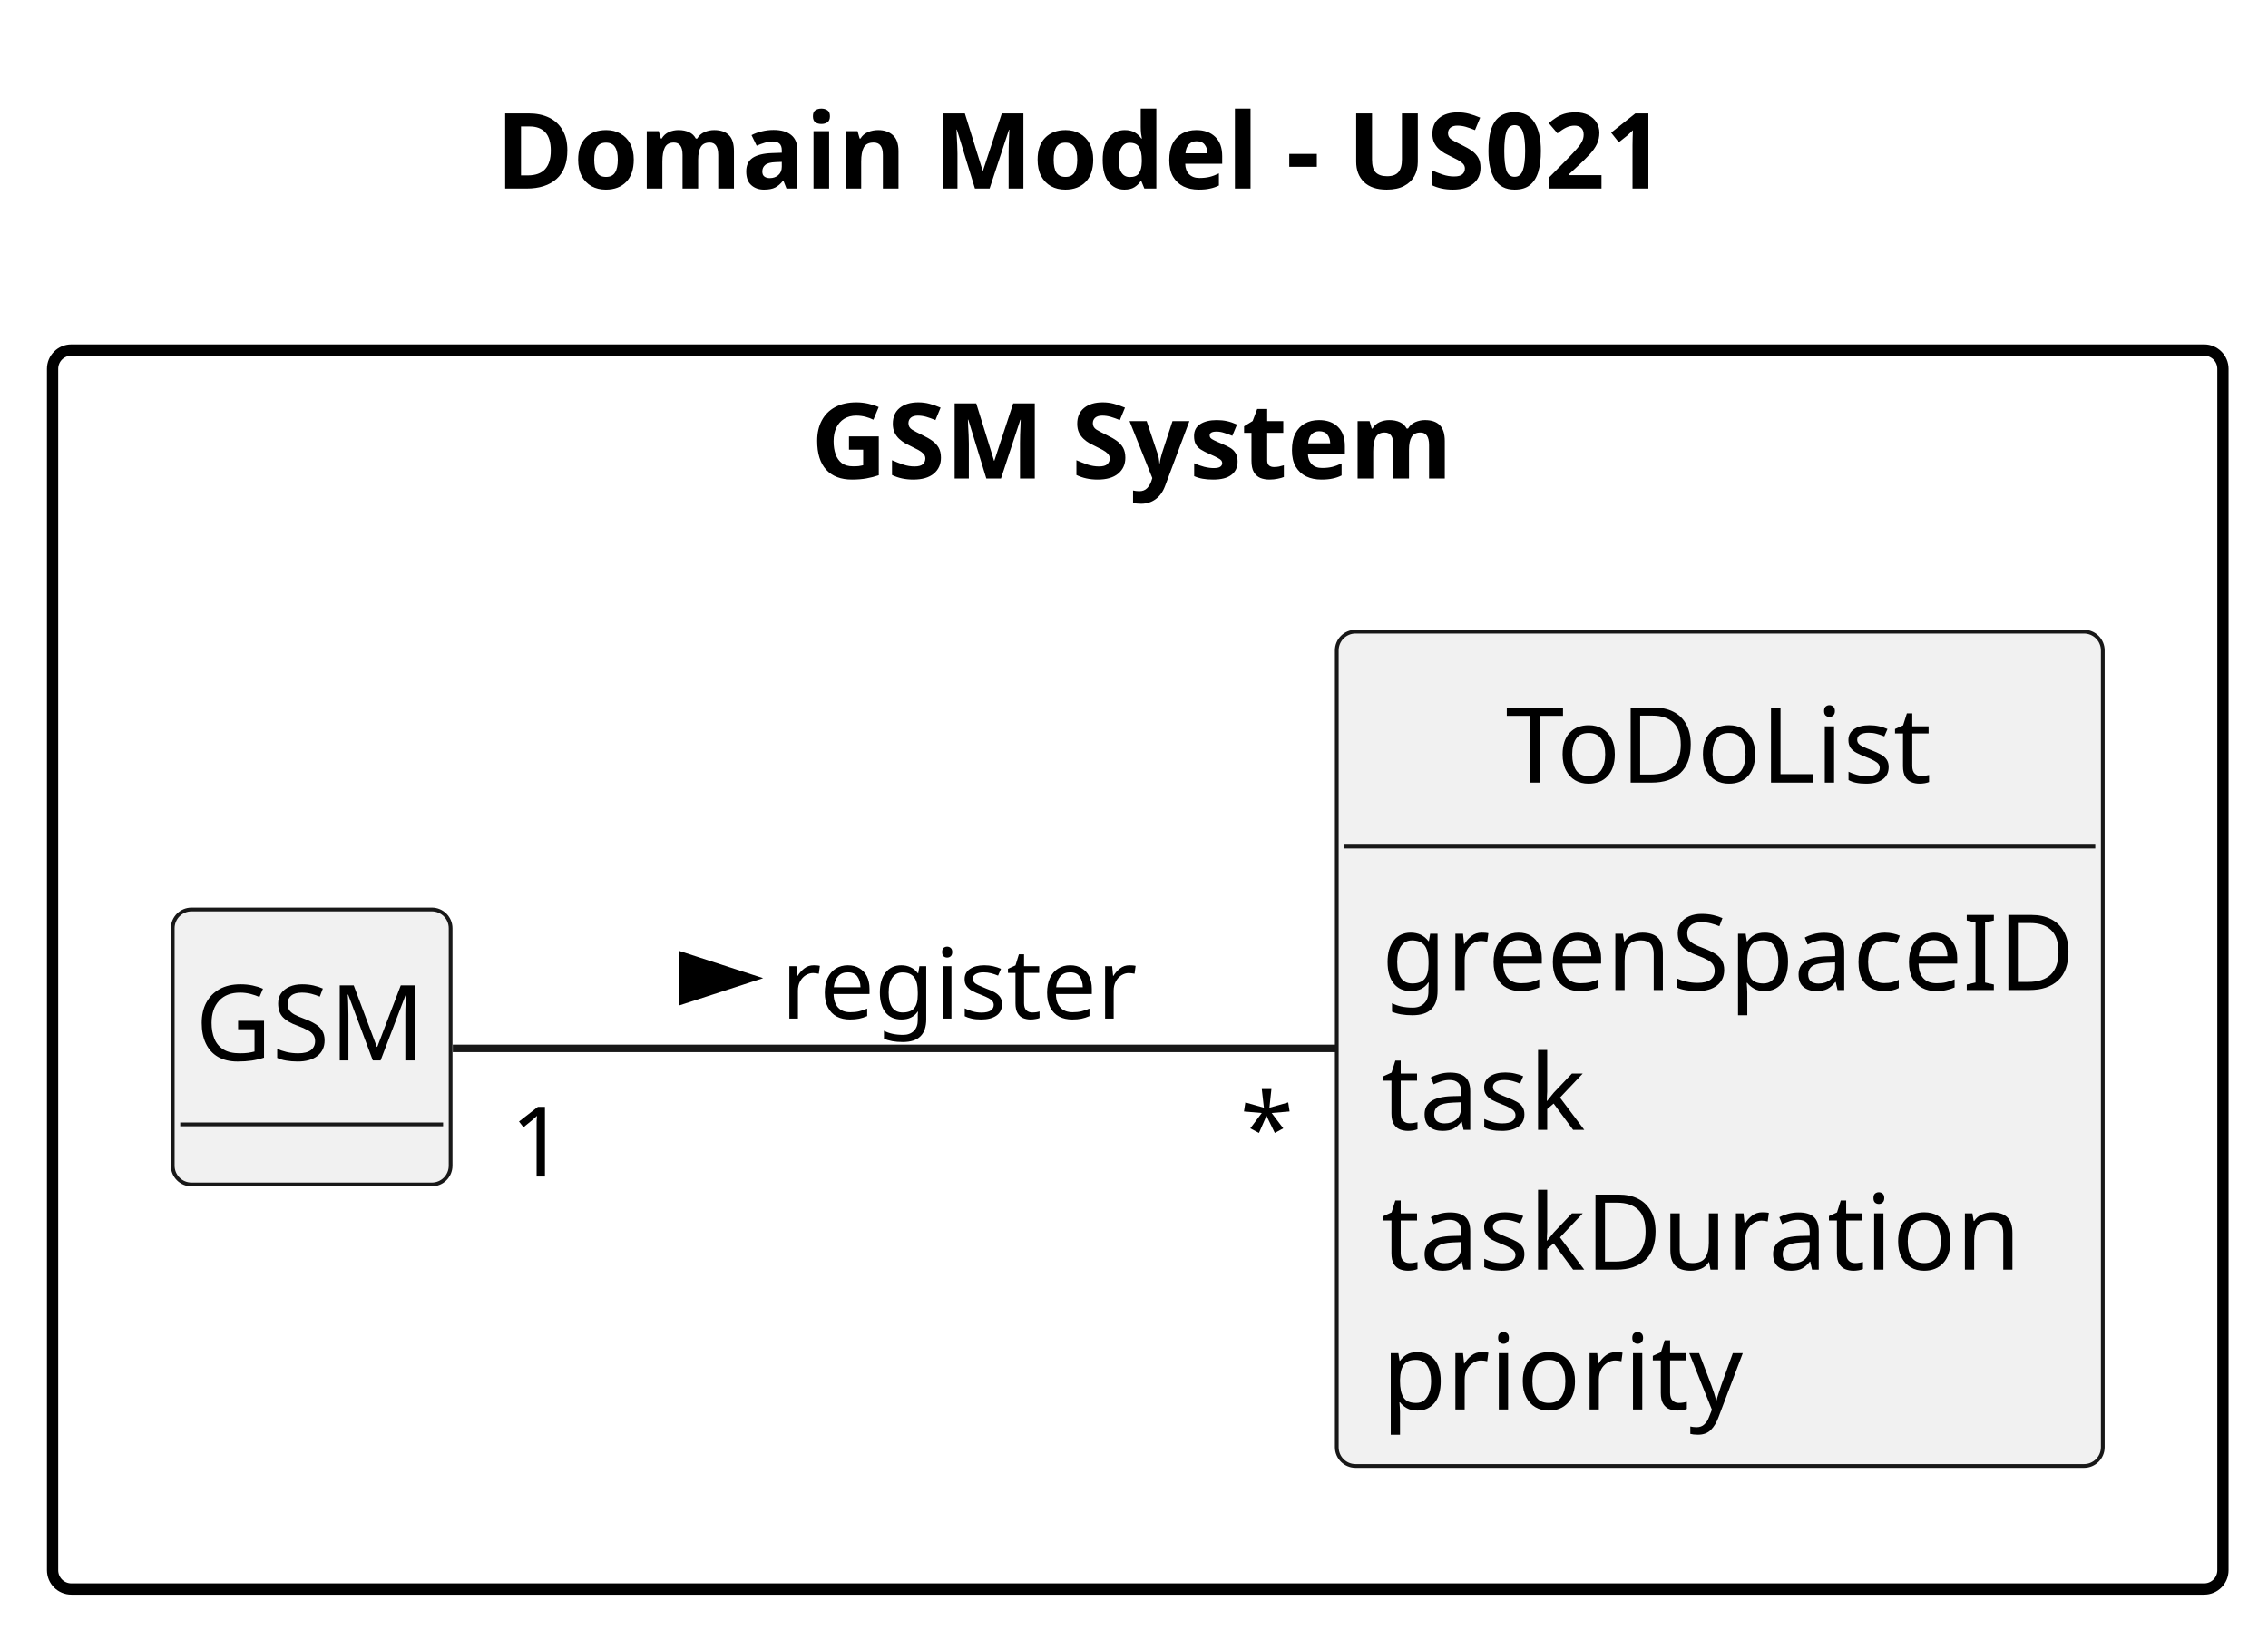
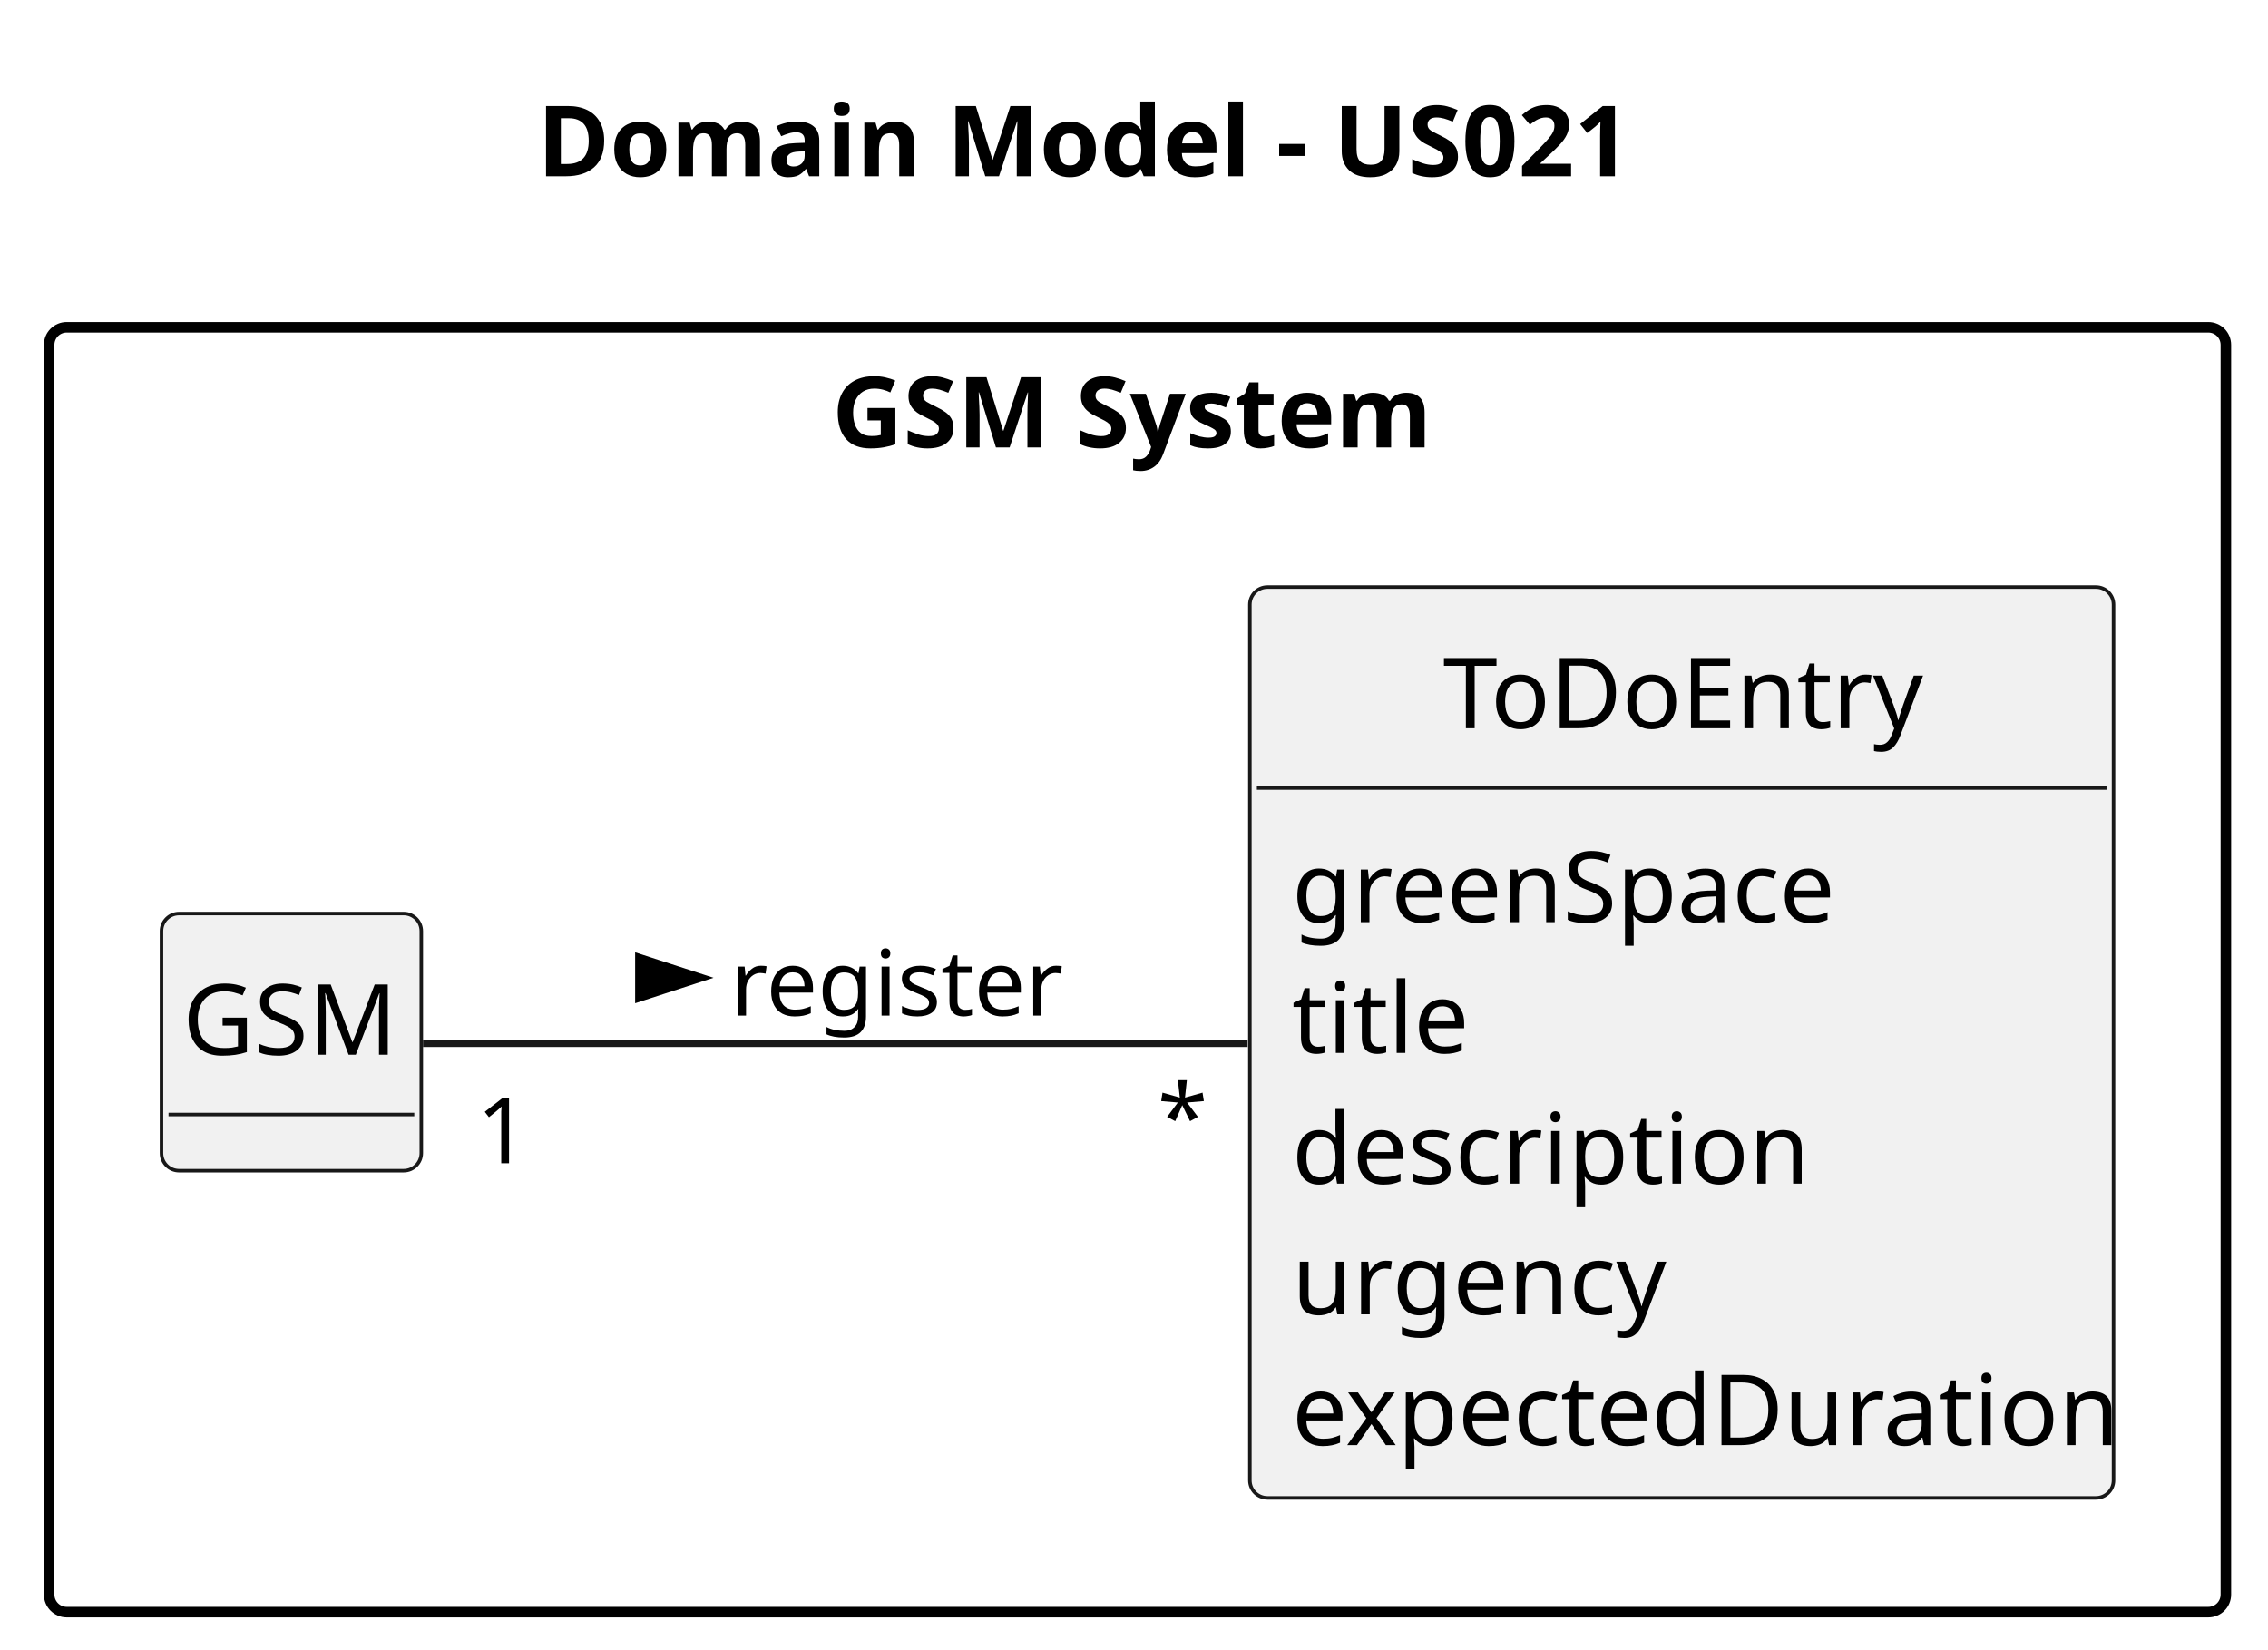
- <svg xmlns="http://www.w3.org/2000/svg" contentStyleType="text/css" height="217px" preserveAspectRatio="none" style="width:302px;height:217px;background:#FFFFFF;" version="1.1" viewBox="0 0 302 217" width="302px" zoomAndPan="magnify">
+ <svg xmlns="http://www.w3.org/2000/svg" contentStyleType="text/css" height="235px" preserveAspectRatio="none" style="width:323px;height:235px;background:#FFFFFF;" version="1.1" viewBox="0 0 323 235" width="323px" zoomAndPan="magnify">
  <defs />
  <g>
-     <text fill="#000000" font-family="sans-serif" font-size="14" font-weight="bold" lengthAdjust="spacing" textLength="156" x="66" y="25.107">Domain Model - US021</text>
+     <text fill="#000000" font-family="sans-serif" font-size="14" font-weight="bold" lengthAdjust="spacing" textLength="156" x="76.5" y="25.107">Domain Model - US021</text>
    <g id="cluster_GSM System">
-       <rect fill="none" height="165" rx="2.5" ry="2.5" style="stroke:#000000;stroke-width:1.5;" width="289" x="7" y="46.621" />
-       <text fill="#000000" font-family="sans-serif" font-size="14" font-weight="bold" lengthAdjust="spacing" textLength="87" x="108" y="63.728">GSM System</text>
+       <rect fill="none" height="183" rx="2.5" ry="2.5" style="stroke:#000000;stroke-width:1.5;" width="310" x="7" y="46.621" />
+       <text fill="#000000" font-family="sans-serif" font-size="14" font-weight="bold" lengthAdjust="spacing" textLength="87" x="118.5" y="63.728">GSM System</text>
    </g>
    <g id="elem_GSM">
-       <rect codeLine="17" fill="#F1F1F1" height="36.621" id="GSM" rx="2.5" ry="2.5" style="stroke:#181818;stroke-width:0.5;" width="37" x="23" y="121.121" />
-       <text fill="#000000" font-family="sans-serif" font-size="14" lengthAdjust="spacing" textLength="31" x="26" y="141.228">GSM</text>
-       <line style="stroke:#181818;stroke-width:0.5;" x1="24" x2="59" y1="149.742" y2="149.742" />
+       <rect codeLine="17" fill="#F1F1F1" height="36.621" id="GSM" rx="2.5" ry="2.5" style="stroke:#181818;stroke-width:0.5;" width="37" x="23" y="130.121" />
+       <text fill="#000000" font-family="sans-serif" font-size="14" lengthAdjust="spacing" textLength="31" x="26" y="150.228">GSM</text>
+       <line style="stroke:#181818;stroke-width:0.5;" x1="24" x2="59" y1="158.742" y2="158.742" />
    </g>
-     <g id="elem_ToDoList">
-       <rect codeLine="20" fill="#F1F1F1" height="111.106" id="ToDoList" rx="2.5" ry="2.5" style="stroke:#181818;stroke-width:0.5;" width="102" x="178" y="84.121" />
-       <text fill="#000000" font-family="sans-serif" font-size="14" lengthAdjust="spacing" textLength="57" x="200.5" y="104.228">ToDoList</text>
-       <line style="stroke:#181818;stroke-width:0.5;" x1="179" x2="279" y1="112.742" y2="112.742" />
-       <text fill="#000000" font-family="sans-serif" font-size="14" lengthAdjust="spacing" textLength="90" x="184" y="131.85">greenSpaceID</text>
-       <text fill="#000000" font-family="sans-serif" font-size="14" lengthAdjust="spacing" textLength="26" x="184" y="150.471">task</text>
-       <text fill="#000000" font-family="sans-serif" font-size="14" lengthAdjust="spacing" textLength="80" x="184" y="169.092">taskDuration</text>
-       <text fill="#000000" font-family="sans-serif" font-size="14" lengthAdjust="spacing" textLength="43" x="184" y="187.713">priority</text>
+     <g id="elem_ToDoEntry">
+       <rect codeLine="20" fill="#F1F1F1" height="129.727" id="ToDoEntry" rx="2.5" ry="2.5" style="stroke:#181818;stroke-width:0.5;" width="123" x="178" y="83.621" />
+       <text fill="#000000" font-family="sans-serif" font-size="14" lengthAdjust="spacing" textLength="68" x="205.5" y="103.728">ToDoEntry</text>
+       <line style="stroke:#181818;stroke-width:0.5;" x1="179" x2="300" y1="112.242" y2="112.242" />
+       <text fill="#000000" font-family="sans-serif" font-size="14" lengthAdjust="spacing" textLength="77" x="184" y="131.35">greenSpace</text>
+       <text fill="#000000" font-family="sans-serif" font-size="14" lengthAdjust="spacing" textLength="22" x="184" y="149.971">title</text>
+       <text fill="#000000" font-family="sans-serif" font-size="14" lengthAdjust="spacing" textLength="69" x="184" y="168.592">description</text>
+       <text fill="#000000" font-family="sans-serif" font-size="14" lengthAdjust="spacing" textLength="51" x="184" y="187.213">urgency</text>
+       <text fill="#000000" font-family="sans-serif" font-size="14" lengthAdjust="spacing" textLength="111" x="184" y="205.834">expectedDuration</text>
    </g>
-     <g id="link_GSM_ToDoList">
-       <path codeLine="31" d="M60.29,139.621 C87.13,139.621 138.99,139.621 177.97,139.621 " fill="none" id="GSM-ToDoList" style="stroke:#181818;stroke-width:1.0;" />
-       <polygon fill="#000000" points="100,130.267,90.955,127.328,90.955,133.206,100,130.267" style="stroke:#000000;stroke-width:1.0;" />
-       <text fill="#000000" font-family="sans-serif" font-size="13" lengthAdjust="spacing" textLength="43" x="104" y="135.649">register</text>
-       <text fill="#000000" font-family="sans-serif" font-size="13" lengthAdjust="spacing" textLength="7" x="67.952" y="156.686">1</text>
-       <text fill="#000000" font-family="sans-serif" font-size="13" lengthAdjust="spacing" textLength="5" x="165.108" y="154.911">*</text>
+     <g id="link_GSM_ToDoEntry">
+       <path codeLine="29" d="M60.24,148.621 C86.53,148.621 137.1,148.621 177.68,148.621 " fill="none" id="GSM-ToDoEntry" style="stroke:#181818;stroke-width:1.0;" />
+       <polygon fill="#000000" points="100,139.267,90.955,136.328,90.955,142.206,100,139.267" style="stroke:#000000;stroke-width:1.0;" />
+       <text fill="#000000" font-family="sans-serif" font-size="13" lengthAdjust="spacing" textLength="43" x="104" y="144.649">register</text>
+       <text fill="#000000" font-family="sans-serif" font-size="13" lengthAdjust="spacing" textLength="7" x="67.885" y="165.686">1</text>
+       <text fill="#000000" font-family="sans-serif" font-size="13" lengthAdjust="spacing" textLength="5" x="164.841" y="163.72">*</text>
    </g>
  </g>
</svg>
